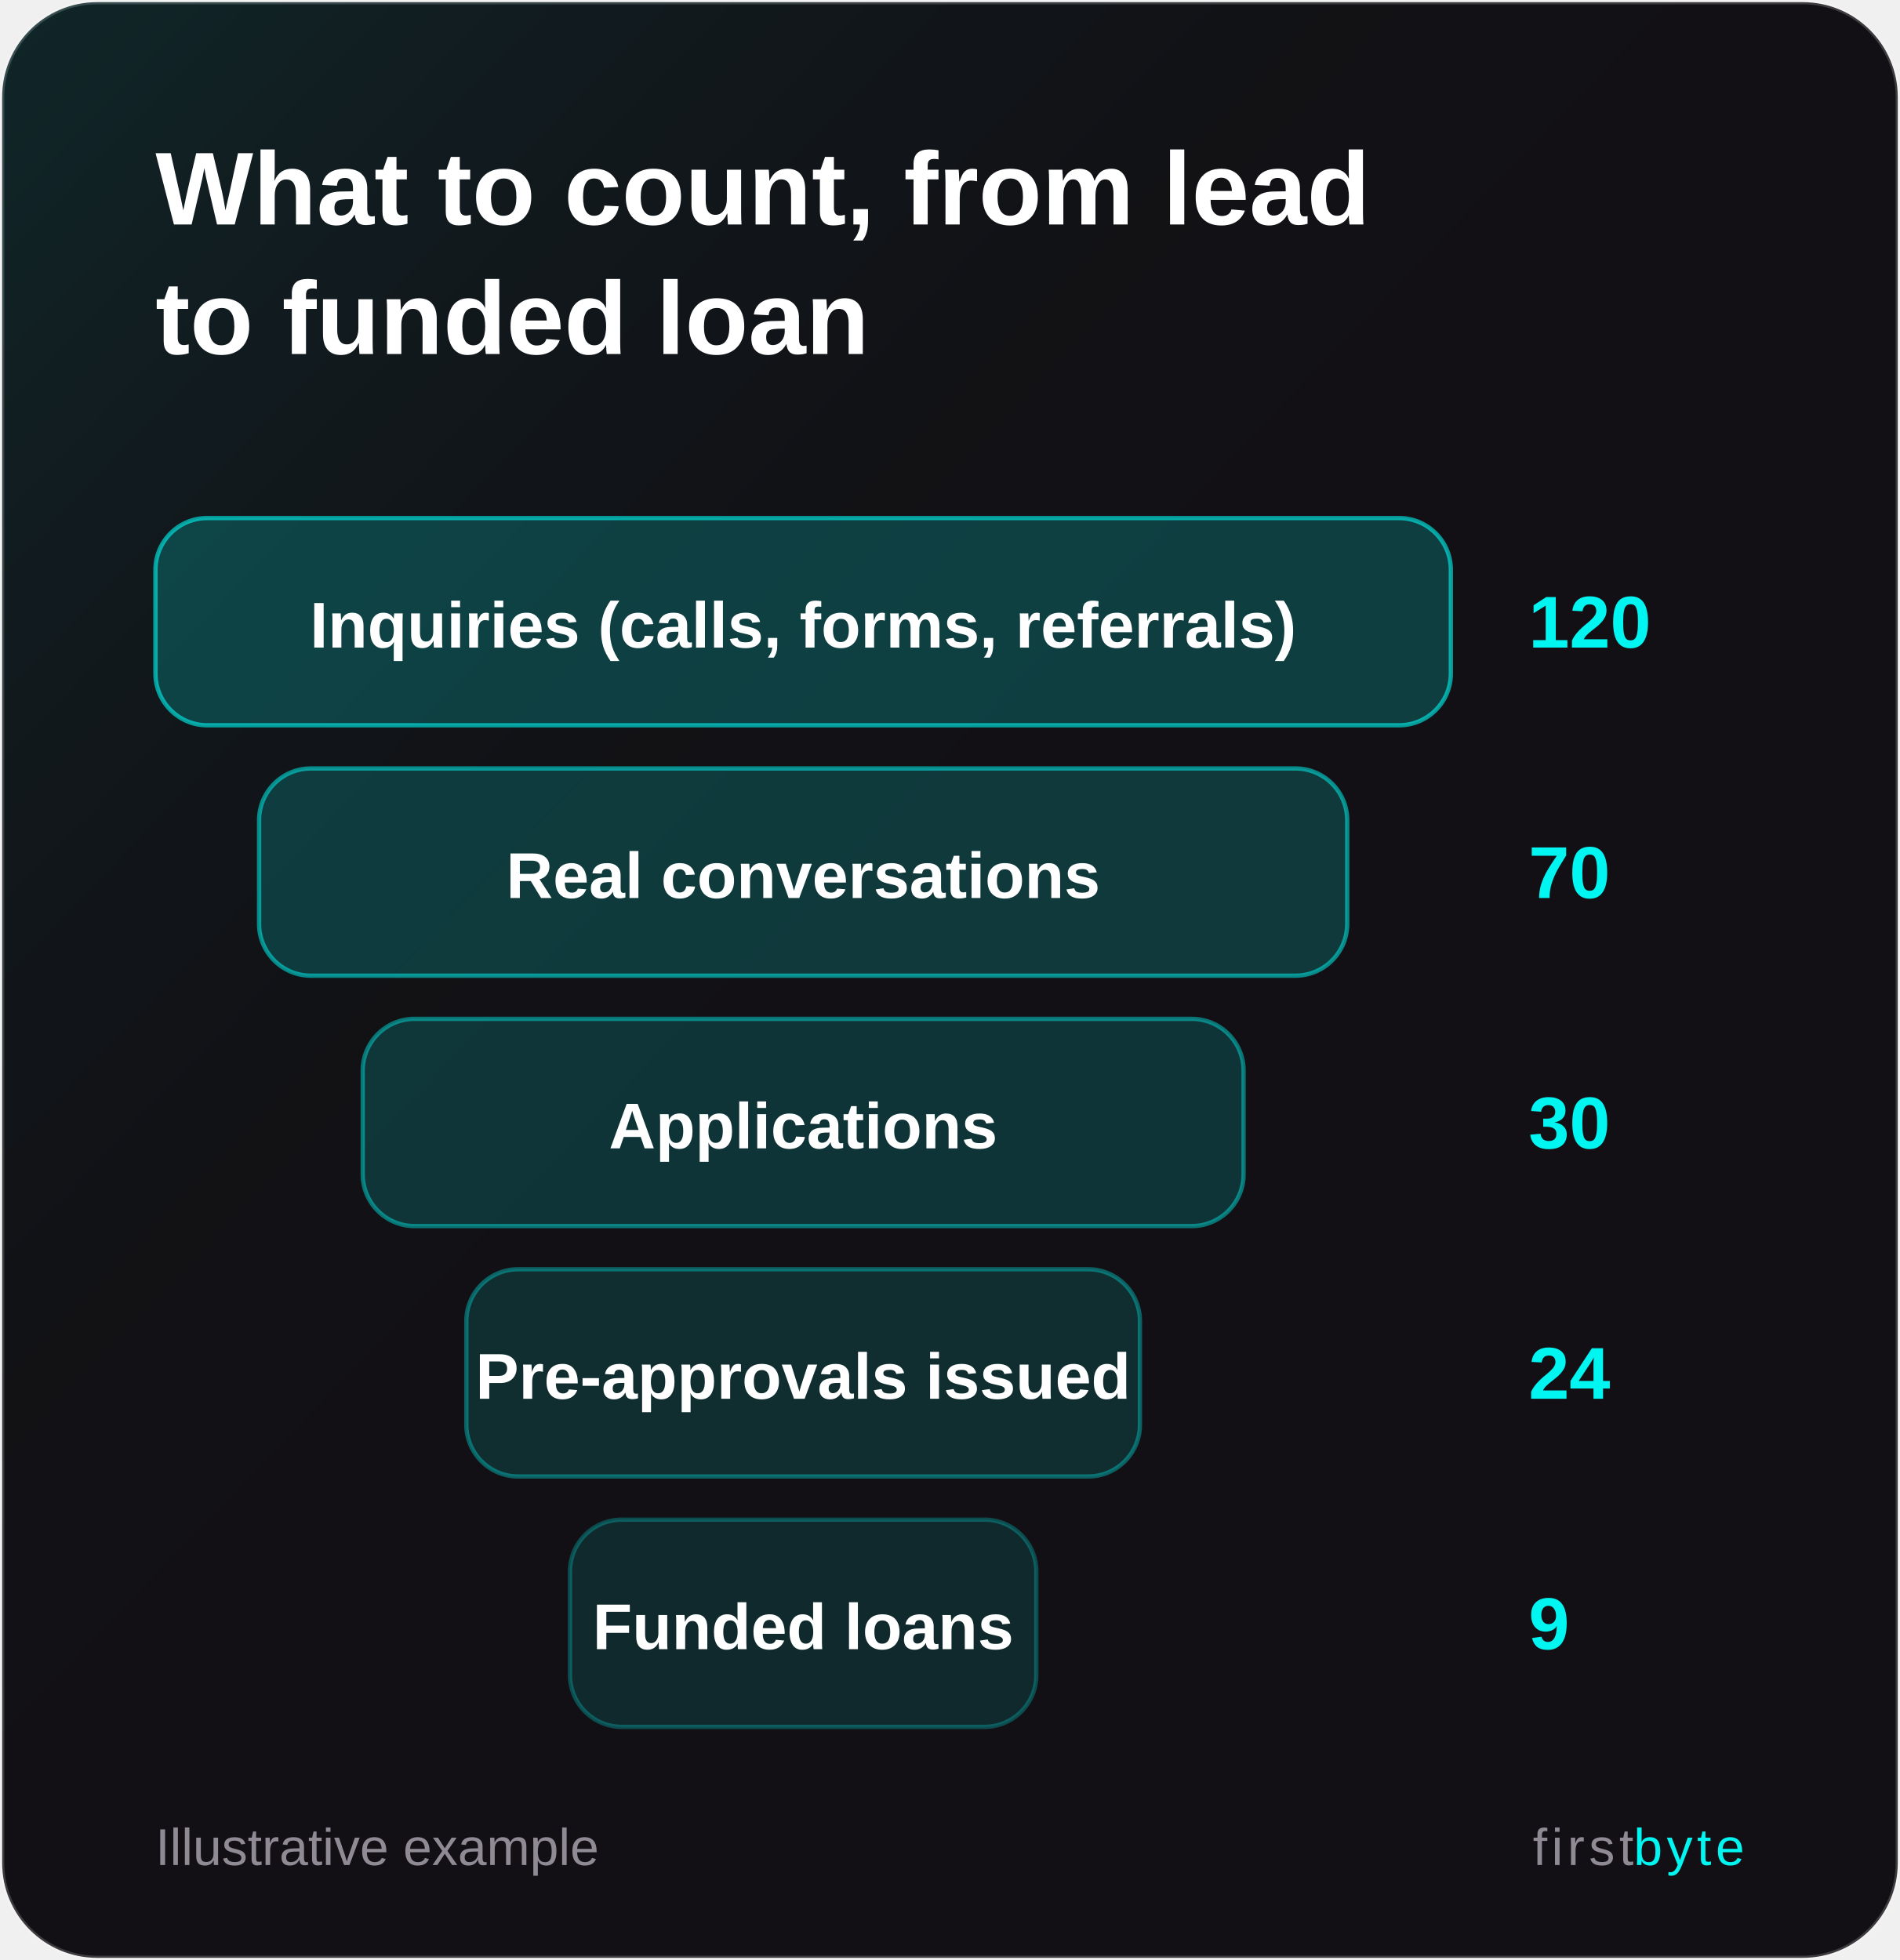
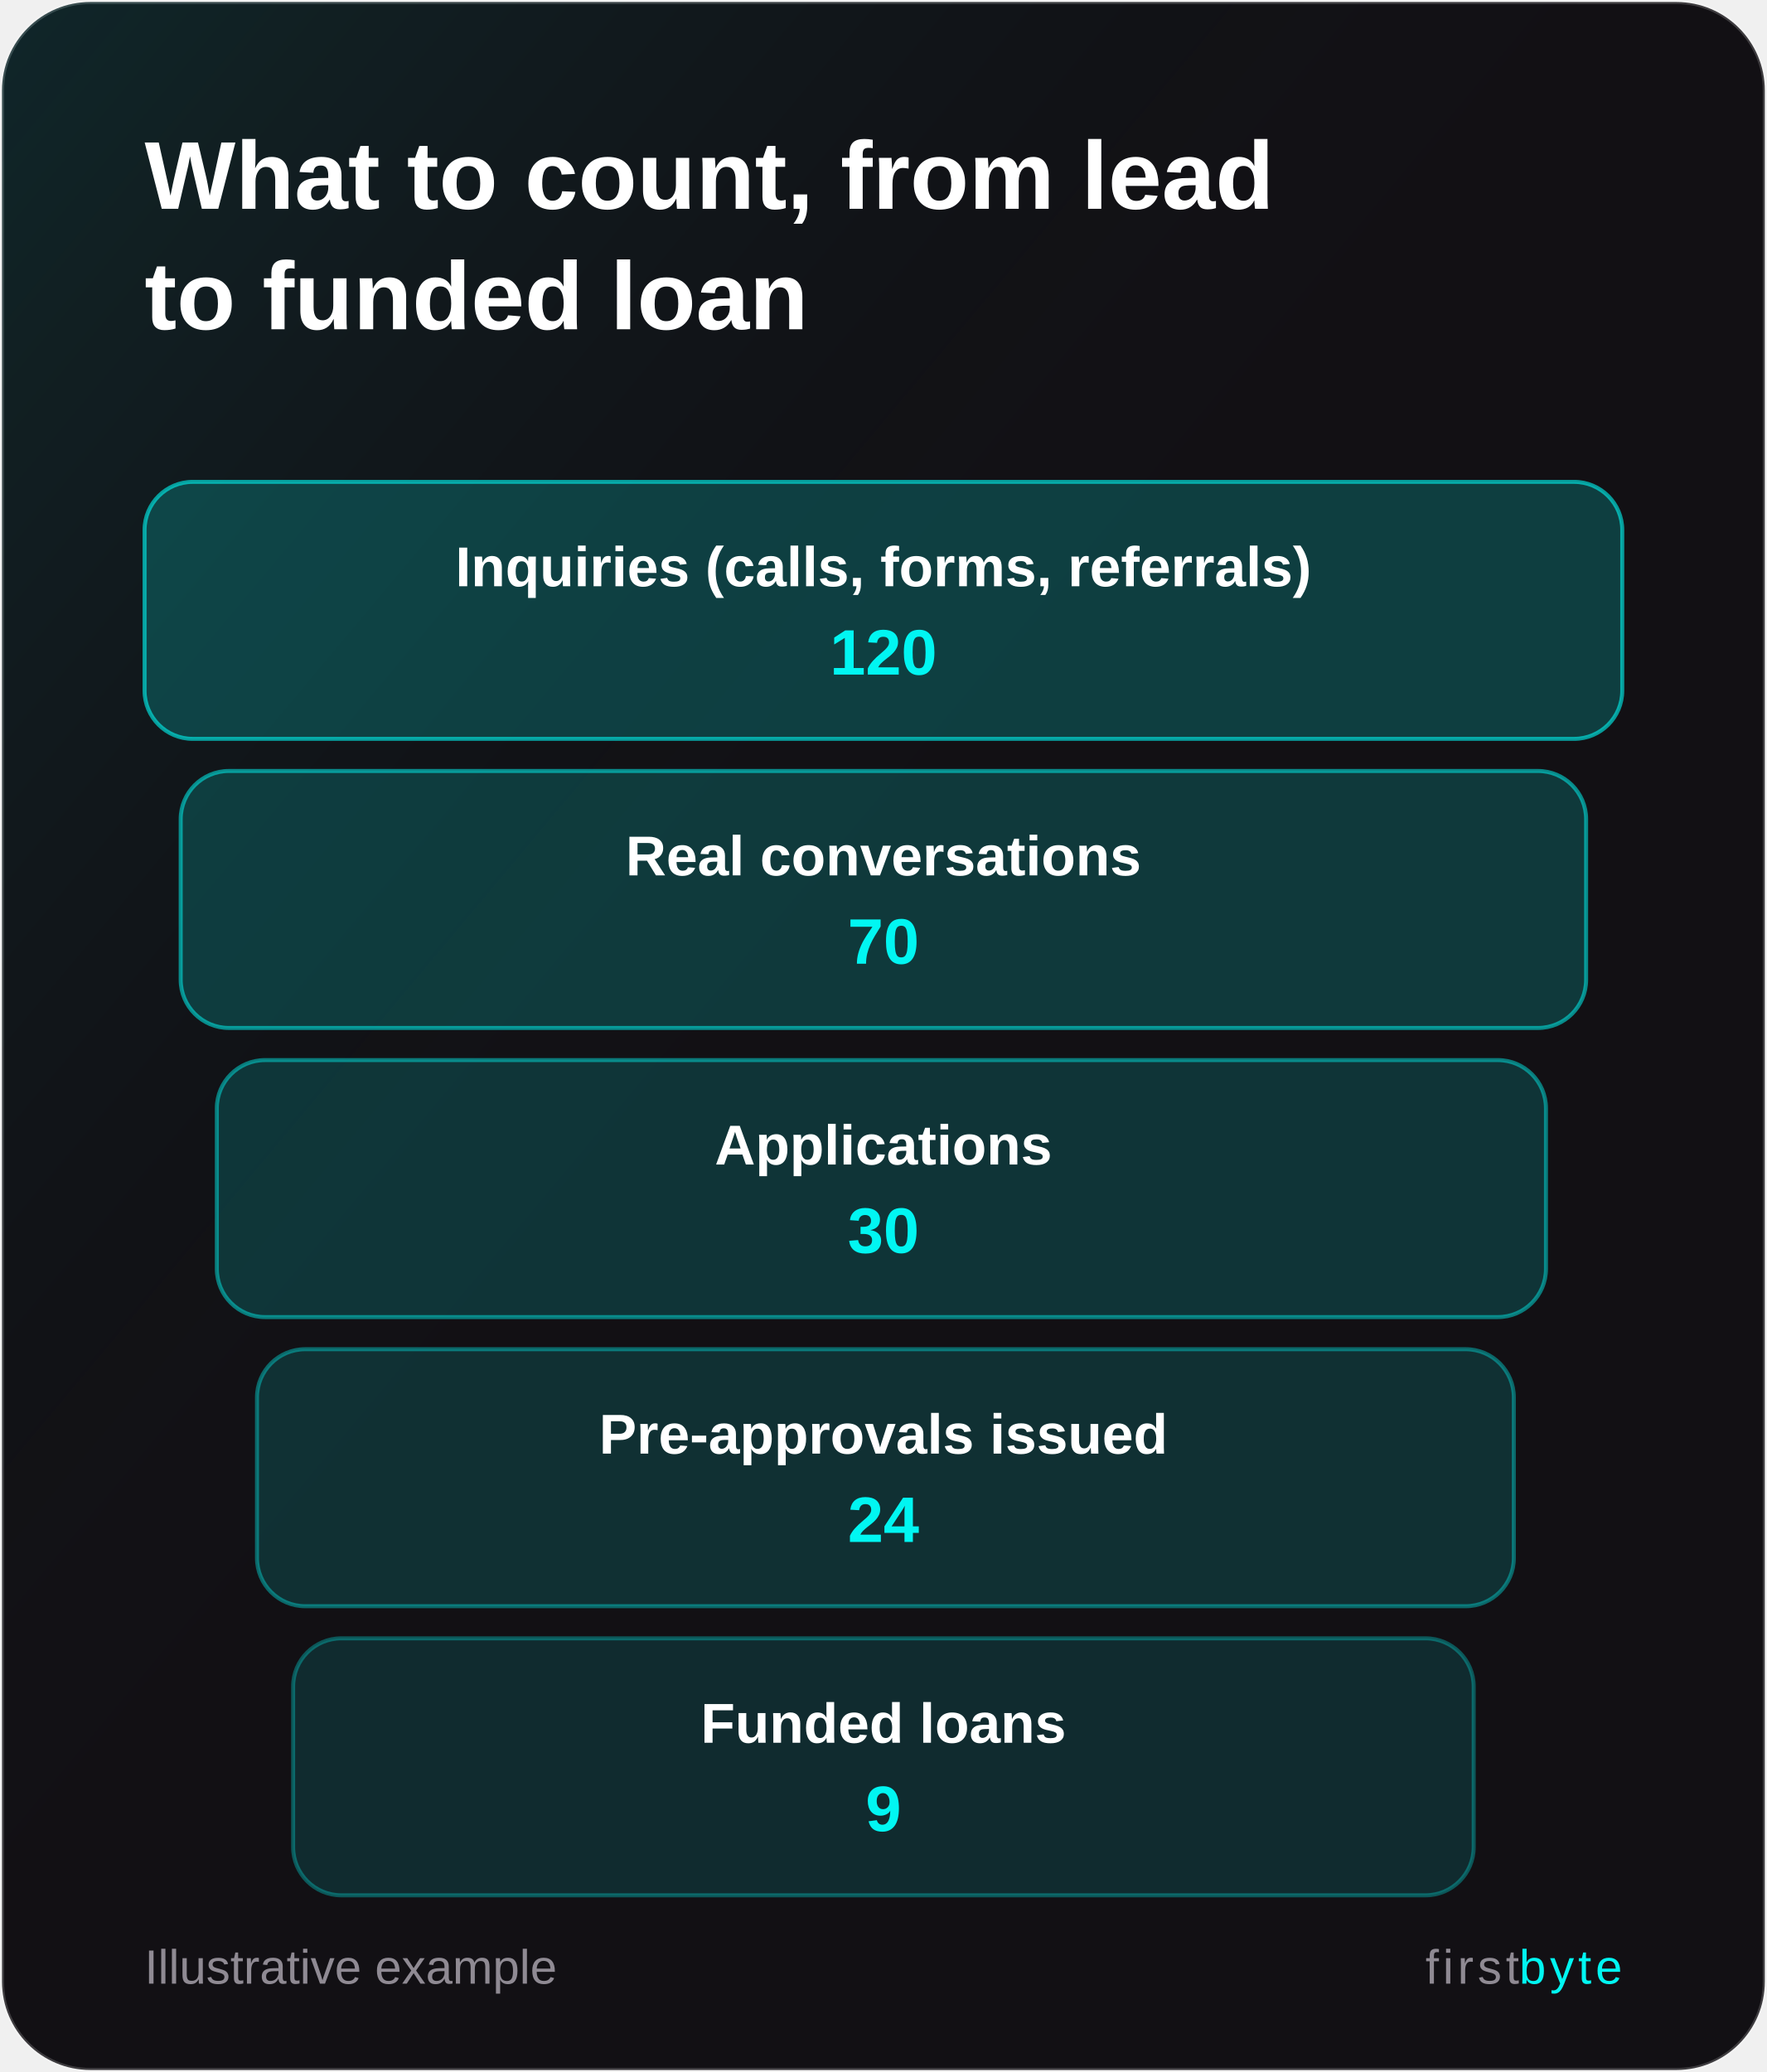
- <svg xmlns="http://www.w3.org/2000/svg" viewBox="0 0 440 454" width="440" height="454" role="img" aria-labelledby="t422021">
+ <svg xmlns="http://www.w3.org/2000/svg" viewBox="0 0 440 516" width="440" height="516" role="img" aria-labelledby="t13330">
  <defs>
-     <linearGradient id="g422021" x1="0" y1="0" x2="1" y2="1">
+     <linearGradient id="g13330" x1="0" y1="0" x2="1" y2="1">
      <stop offset="0" stop-color="#01f6f2" stop-opacity=".10" />
      <stop offset=".5" stop-color="#121014" stop-opacity="0" />
    </linearGradient>
-     <linearGradient id="bar422021" x1="0" y1="0" x2="1" y2="0">
+     <linearGradient id="bar13330" x1="0" y1="0" x2="1" y2="0">
      <stop offset="0" stop-color="#01f6f2" />
      <stop offset="1" stop-color="#3ad7ff" />
    </linearGradient>
  </defs>
-   <rect x=".5" y=".5" width="439" height="453" rx="22" fill="#121014" stroke="rgba(255,255,255,.18)" />
-   <rect x=".5" y=".5" width="439" height="453" rx="22" fill="url(#g422021)" />
+   <rect x=".5" y=".5" width="439" height="515" rx="22" fill="#121014" stroke="rgba(255,255,255,.18)" />
+   <rect x=".5" y=".5" width="439" height="515" rx="22" fill="url(#g13330)" />
  <text x="36" y="52" fill="#ffffff" font-family="'Funnel Display', Figtree, 'Helvetica Neue', Arial, sans-serif" font-size="24" font-weight="600">
    <tspan x="36" dy="0">What to count, from lead</tspan>
    <tspan x="36" dy="30">to funded loan</tspan>
  </text>
-   <rect x="36" y="120" width="300" height="48" rx="12" fill="#01f6f2" fill-opacity="0.20" stroke="#01f6f2" stroke-opacity="0.60" />
-   <text x="186" y="150" text-anchor="middle" fill="#ffffff" font-family="Figtree, 'Helvetica Neue', Arial, sans-serif" font-size="15" font-weight="600">Inquiries (calls, forms, referrals)</text>
-   <text x="354" y="150" fill="#01f6f2" font-family="'Funnel Display', Figtree, 'Helvetica Neue', Arial, sans-serif" font-size="17" font-weight="600">120</text>
-   <rect x="60" y="178" width="252" height="48" rx="12" fill="#01f6f2" fill-opacity="0.18" stroke="#01f6f2" stroke-opacity="0.52" />
-   <text x="186" y="208" text-anchor="middle" fill="#ffffff" font-family="Figtree, 'Helvetica Neue', Arial, sans-serif" font-size="15" font-weight="600">Real conversations</text>
-   <text x="354" y="208" fill="#01f6f2" font-family="'Funnel Display', Figtree, 'Helvetica Neue', Arial, sans-serif" font-size="17" font-weight="600">70</text>
-   <rect x="84" y="236" width="204" height="48" rx="12" fill="#01f6f2" fill-opacity="0.16" stroke="#01f6f2" stroke-opacity="0.43" />
-   <text x="186" y="266" text-anchor="middle" fill="#ffffff" font-family="Figtree, 'Helvetica Neue', Arial, sans-serif" font-size="15" font-weight="600">Applications</text>
-   <text x="354" y="266" fill="#01f6f2" font-family="'Funnel Display', Figtree, 'Helvetica Neue', Arial, sans-serif" font-size="17" font-weight="600">30</text>
-   <rect x="108" y="294" width="156" height="48" rx="12" fill="#01f6f2" fill-opacity="0.13" stroke="#01f6f2" stroke-opacity="0.35" />
-   <text x="186" y="324" text-anchor="middle" fill="#ffffff" font-family="Figtree, 'Helvetica Neue', Arial, sans-serif" font-size="15" font-weight="600">Pre-approvals issued</text>
-   <text x="354" y="324" fill="#01f6f2" font-family="'Funnel Display', Figtree, 'Helvetica Neue', Arial, sans-serif" font-size="17" font-weight="600">24</text>
-   <rect x="132" y="352" width="108" height="48" rx="12" fill="#01f6f2" fill-opacity="0.11" stroke="#01f6f2" stroke-opacity="0.26" />
-   <text x="186" y="382" text-anchor="middle" fill="#ffffff" font-family="Figtree, 'Helvetica Neue', Arial, sans-serif" font-size="15" font-weight="600">Funded loans</text>
-   <text x="354" y="382" fill="#01f6f2" font-family="'Funnel Display', Figtree, 'Helvetica Neue', Arial, sans-serif" font-size="17" font-weight="600">9</text>
-   <text x="36" y="432" fill="#8f8a93" font-family="Figtree, 'Helvetica Neue', Arial, sans-serif" font-size="12">
+   <rect x="36" y="120" width="368" height="64" rx="12" fill="#01f6f2" fill-opacity="0.20" stroke="#01f6f2" stroke-opacity="0.60" />
+   <text x="220" y="146" text-anchor="middle" fill="#ffffff" font-family="Figtree, 'Helvetica Neue', Arial, sans-serif" font-size="14" font-weight="600">
+     <tspan x="220" dy="0">Inquiries (calls, forms, referrals)</tspan>
+   </text>
+   <text x="220" y="168" text-anchor="middle" fill="#01f6f2" font-family="'Funnel Display', Figtree, 'Helvetica Neue', Arial, sans-serif" font-size="16" font-weight="600">120</text>
+   <rect x="45" y="192" width="350" height="64" rx="12" fill="#01f6f2" fill-opacity="0.18" stroke="#01f6f2" stroke-opacity="0.53" />
+   <text x="220" y="218" text-anchor="middle" fill="#ffffff" font-family="Figtree, 'Helvetica Neue', Arial, sans-serif" font-size="14" font-weight="600">
+     <tspan x="220" dy="0">Real conversations</tspan>
+   </text>
+   <text x="220" y="240" text-anchor="middle" fill="#01f6f2" font-family="'Funnel Display', Figtree, 'Helvetica Neue', Arial, sans-serif" font-size="16" font-weight="600">70</text>
+   <rect x="54" y="264" width="331" height="64" rx="12" fill="#01f6f2" fill-opacity="0.16" stroke="#01f6f2" stroke-opacity="0.46" />
+   <text x="220" y="290" text-anchor="middle" fill="#ffffff" font-family="Figtree, 'Helvetica Neue', Arial, sans-serif" font-size="14" font-weight="600">
+     <tspan x="220" dy="0">Applications</tspan>
+   </text>
+   <text x="220" y="312" text-anchor="middle" fill="#01f6f2" font-family="'Funnel Display', Figtree, 'Helvetica Neue', Arial, sans-serif" font-size="16" font-weight="600">30</text>
+   <rect x="64" y="336" width="313" height="64" rx="12" fill="#01f6f2" fill-opacity="0.14" stroke="#01f6f2" stroke-opacity="0.38" />
+   <text x="220" y="362" text-anchor="middle" fill="#ffffff" font-family="Figtree, 'Helvetica Neue', Arial, sans-serif" font-size="14" font-weight="600">
+     <tspan x="220" dy="0">Pre-approvals issued</tspan>
+   </text>
+   <text x="220" y="384" text-anchor="middle" fill="#01f6f2" font-family="'Funnel Display', Figtree, 'Helvetica Neue', Arial, sans-serif" font-size="16" font-weight="600">24</text>
+   <rect x="73" y="408" width="294" height="64" rx="12" fill="#01f6f2" fill-opacity="0.12" stroke="#01f6f2" stroke-opacity="0.31" />
+   <text x="220" y="434" text-anchor="middle" fill="#ffffff" font-family="Figtree, 'Helvetica Neue', Arial, sans-serif" font-size="14" font-weight="600">
+     <tspan x="220" dy="0">Funded loans</tspan>
+   </text>
+   <text x="220" y="456" text-anchor="middle" fill="#01f6f2" font-family="'Funnel Display', Figtree, 'Helvetica Neue', Arial, sans-serif" font-size="16" font-weight="600">9</text>
+   <text x="36" y="494" fill="#8f8a93" font-family="Figtree, 'Helvetica Neue', Arial, sans-serif" font-size="12">
    <tspan x="36" dy="0">Illustrative example</tspan>
  </text>
-   <text x="404" y="432" text-anchor="end" fill="#8f8a93" font-family="'Funnel Display', Figtree, 'Helvetica Neue', Arial, sans-serif" font-size="12" letter-spacing="1">first<tspan fill="#01f6f2">byte</tspan>
+   <text x="404" y="494" text-anchor="end" fill="#8f8a93" font-family="'Funnel Display', Figtree, 'Helvetica Neue', Arial, sans-serif" font-size="12" letter-spacing="1">first<tspan fill="#01f6f2">byte</tspan>
  </text>
</svg>
